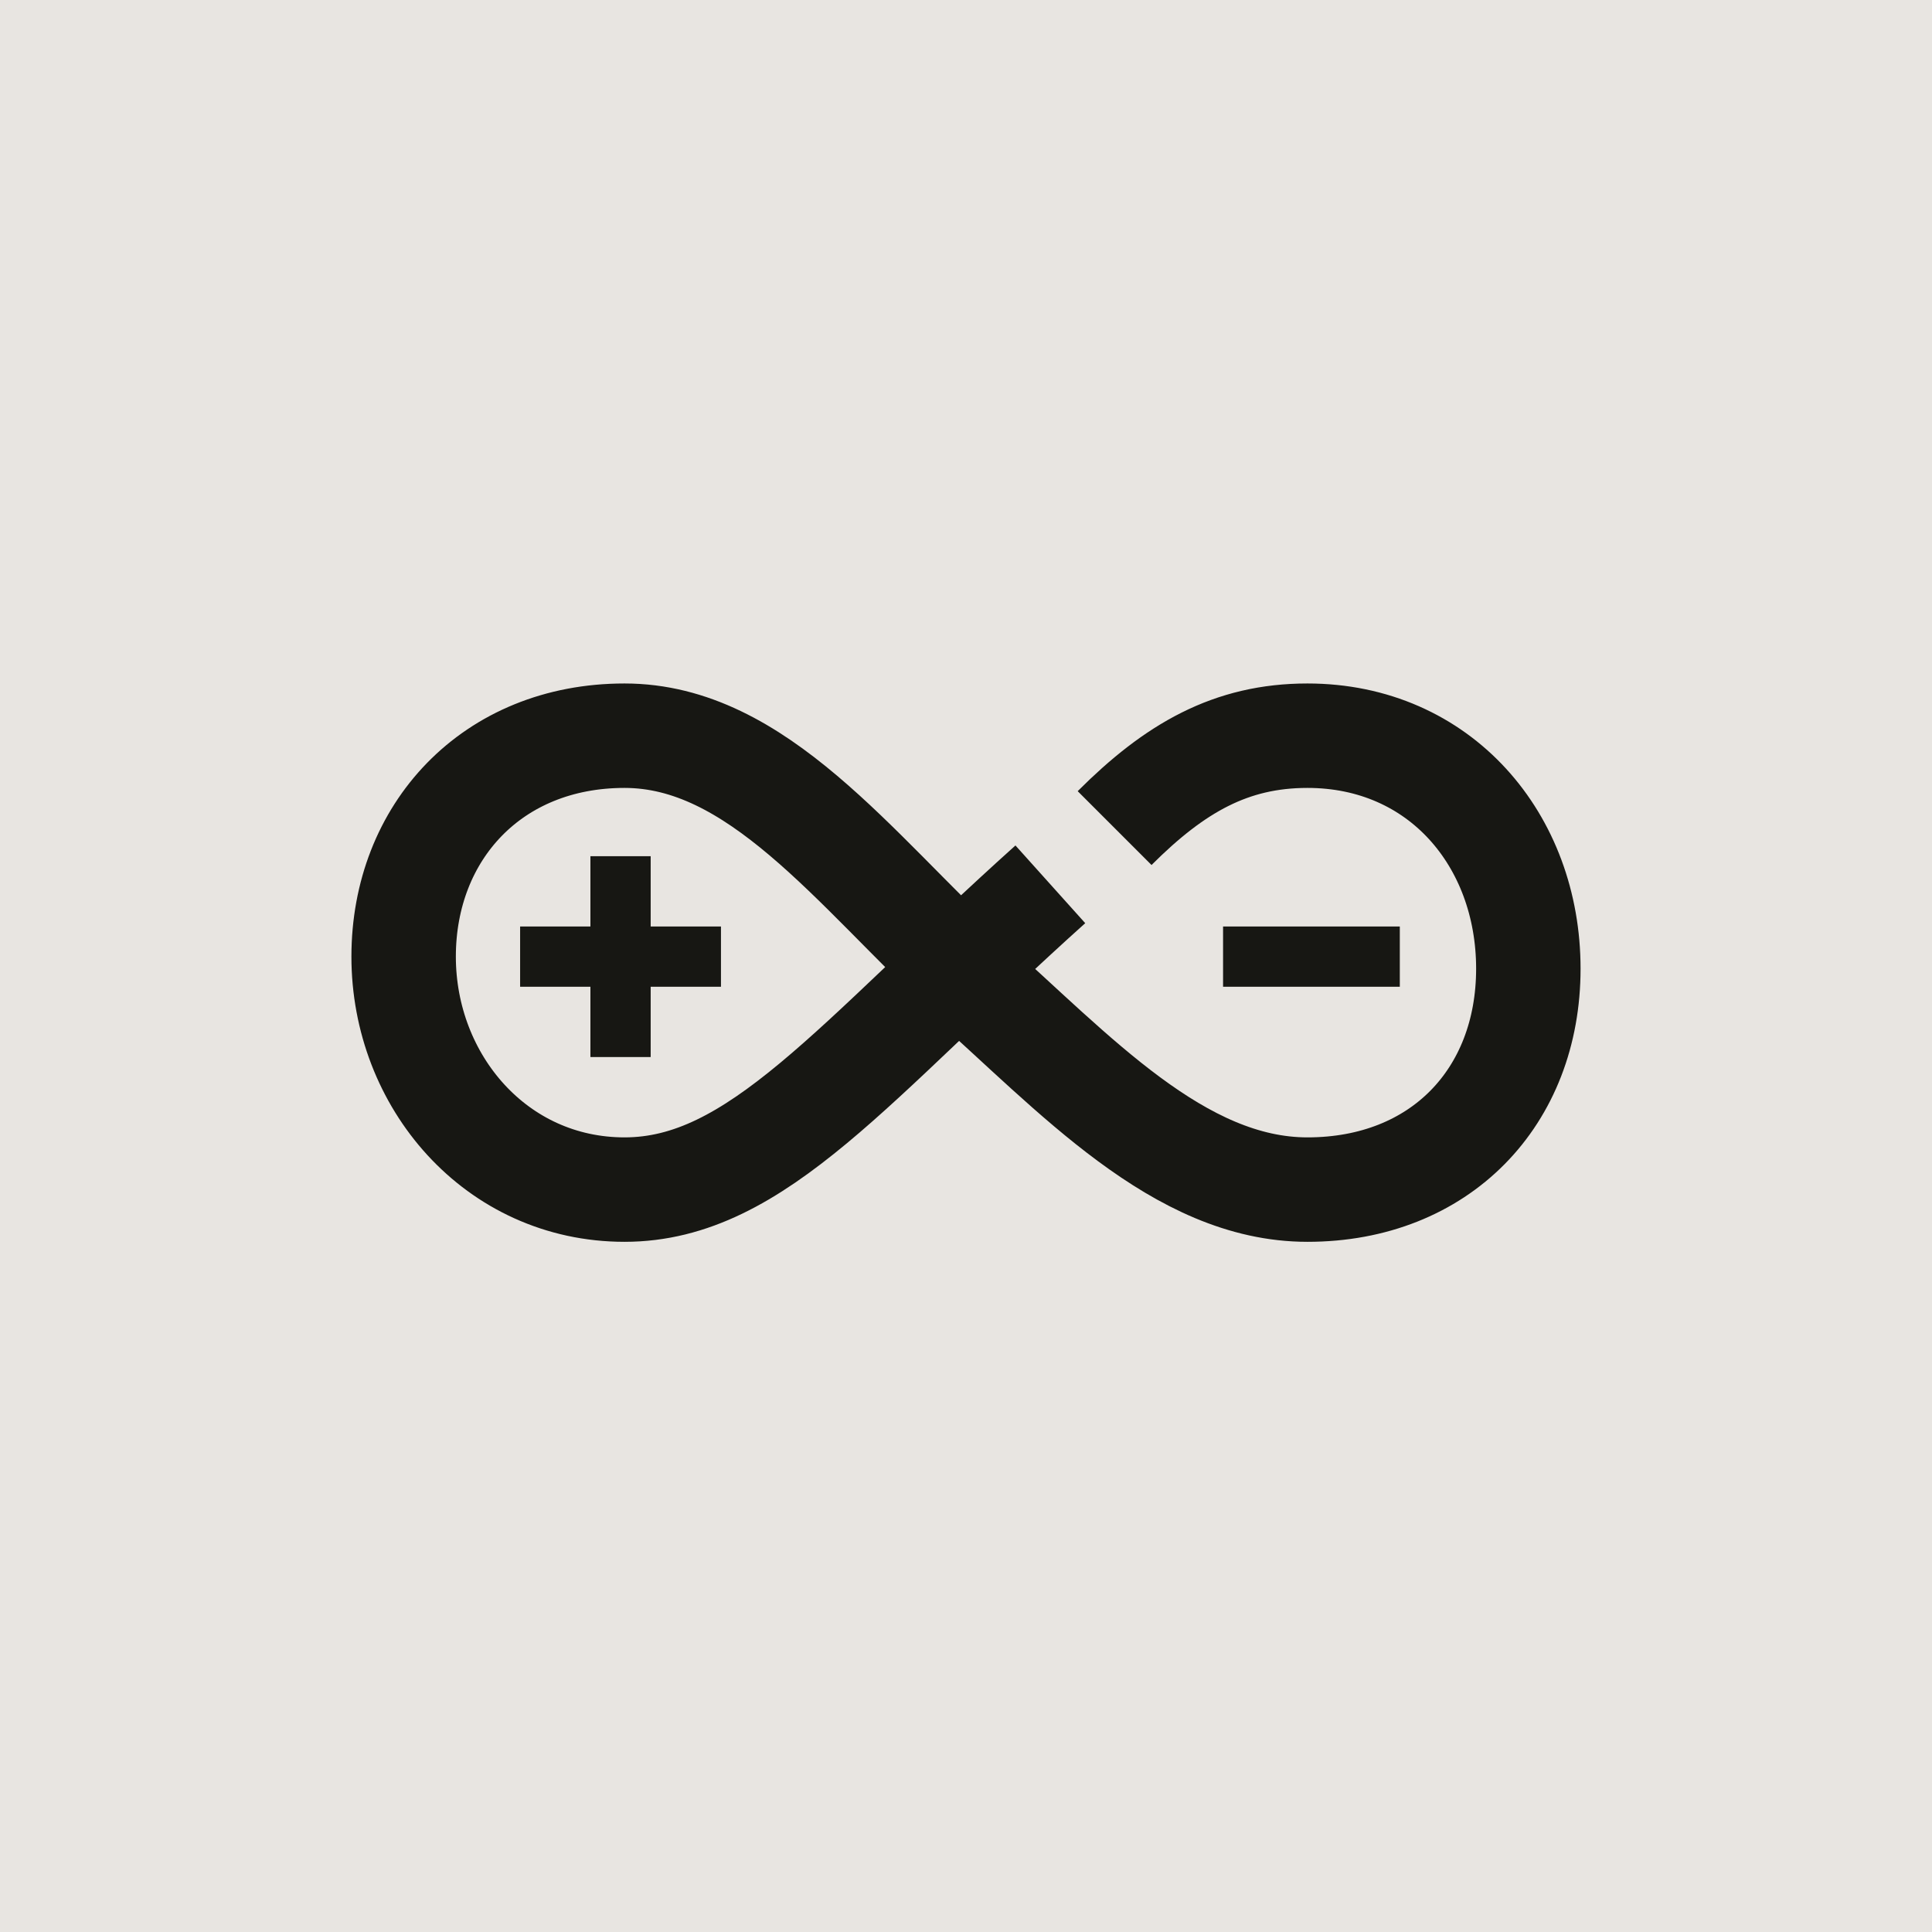
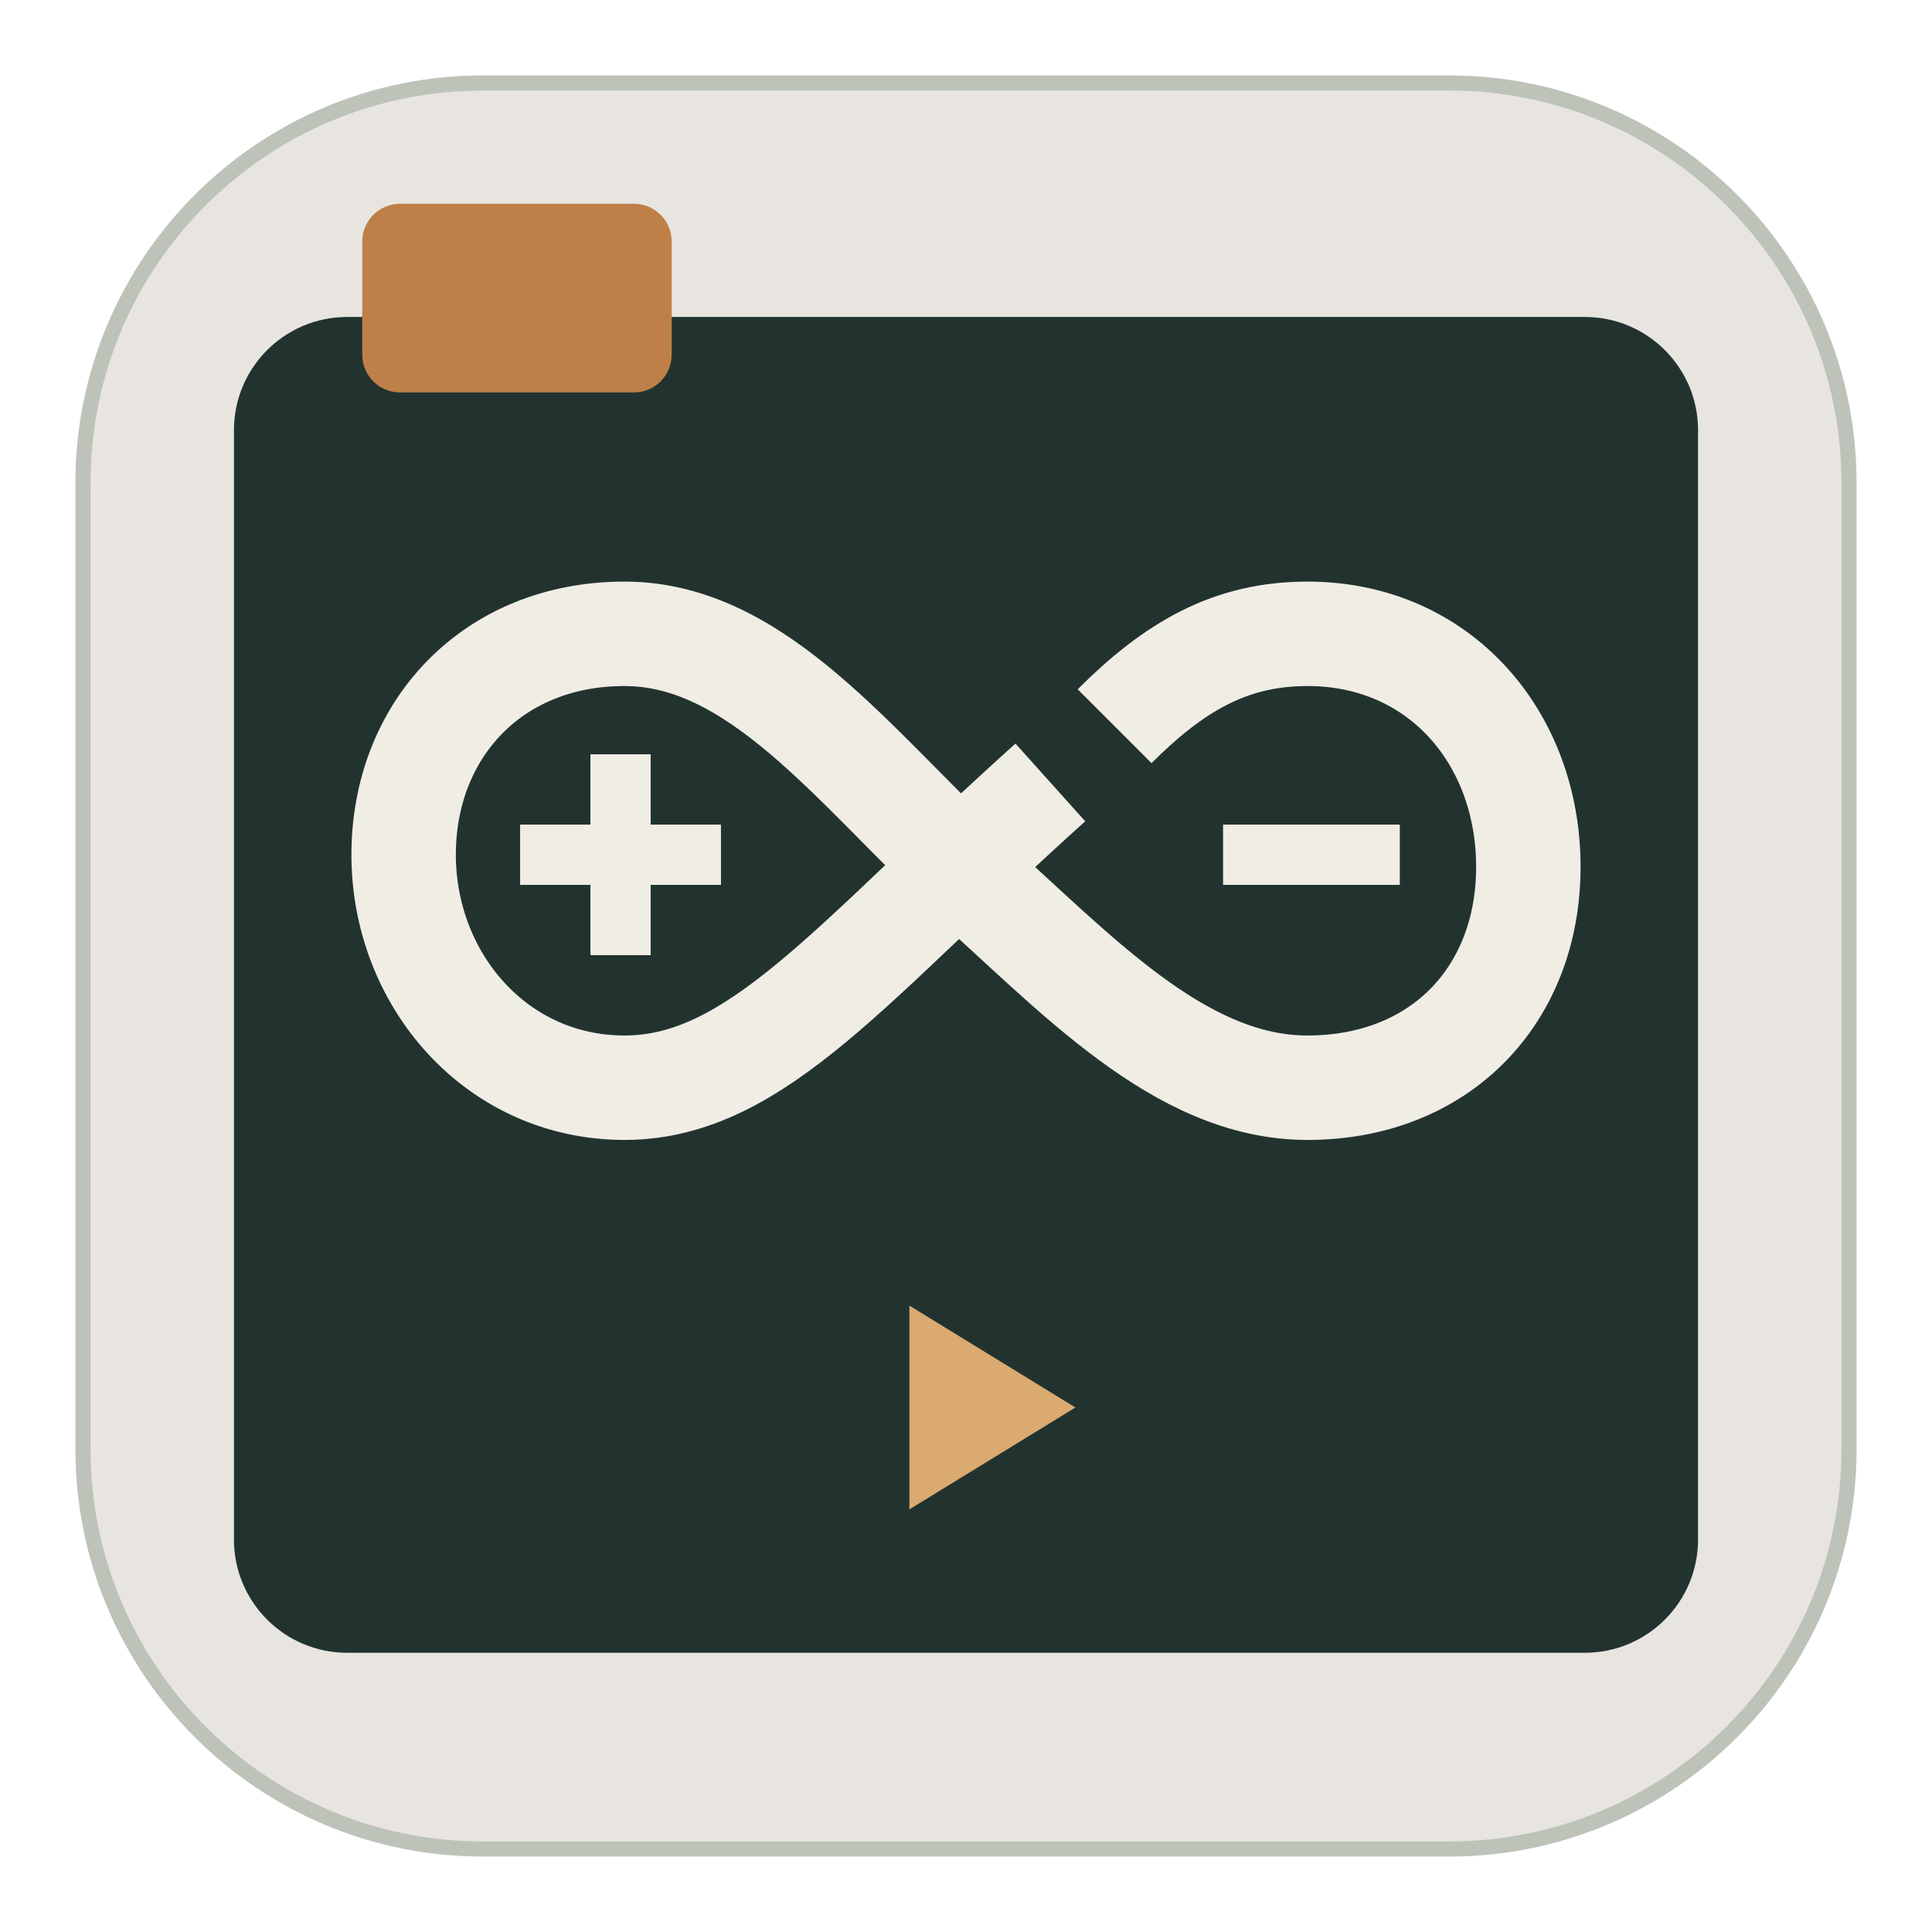
- <svg xmlns="http://www.w3.org/2000/svg" viewBox="0 0 512 512">
-   <rect width="512" height="512" fill="#e8e5e1" />
-   <g transform="translate(91 179) scale(1.0645)" color="#171713">
-     <path d="M156 75C127 48 103 15 70 15C37 15 15 39 15 70S38 128 70 128C103 128 127 96 176 52M155 75C182 99 208 128 240 128C273 128 295 105 295 73S273 15 240 15C221 15 207 23 192 38" fill="none" stroke="currentColor" stroke-width="26" />
-     <path d="M44 70h50M69 45v50M219 70h44" fill="none" stroke="currentColor" stroke-width="15" />
+ <svg xmlns="http://www.w3.org/2000/svg" viewBox="0 0 512 512" fill="none">
+   <rect x="20" y="20" width="472" height="472" rx="108" fill="#E8E5E1" />
+   <rect x="22" y="22" width="468" height="468" rx="106" stroke="#BDC3B9" stroke-width="4" />
+   <rect x="62" y="84" width="388" height="354" rx="30" fill="#22332F" />
+   <rect x="96" y="54" width="82" height="50" rx="10" fill="#BE8048" />
+   <g transform="translate(91 152) scale(1.0645)" color="#F0EDE5">
+     <path d="M156 75C127 48 103 15 70 15C37 15 15 39 15 70S38 128 70 128C103 128 127 96 176 52M155 75C182 99 208 128 240 128C273 128 295 105 295 73S273 15 240 15C221 15 207 23 192 38" stroke="currentColor" stroke-width="26" />
+     <path d="M44 70h50M69 45v50M219 70h44" stroke="currentColor" stroke-width="15" />
  </g>
+   <path d="M241 346L285 373L241 400V346Z" fill="#DAAA71" />
</svg>
